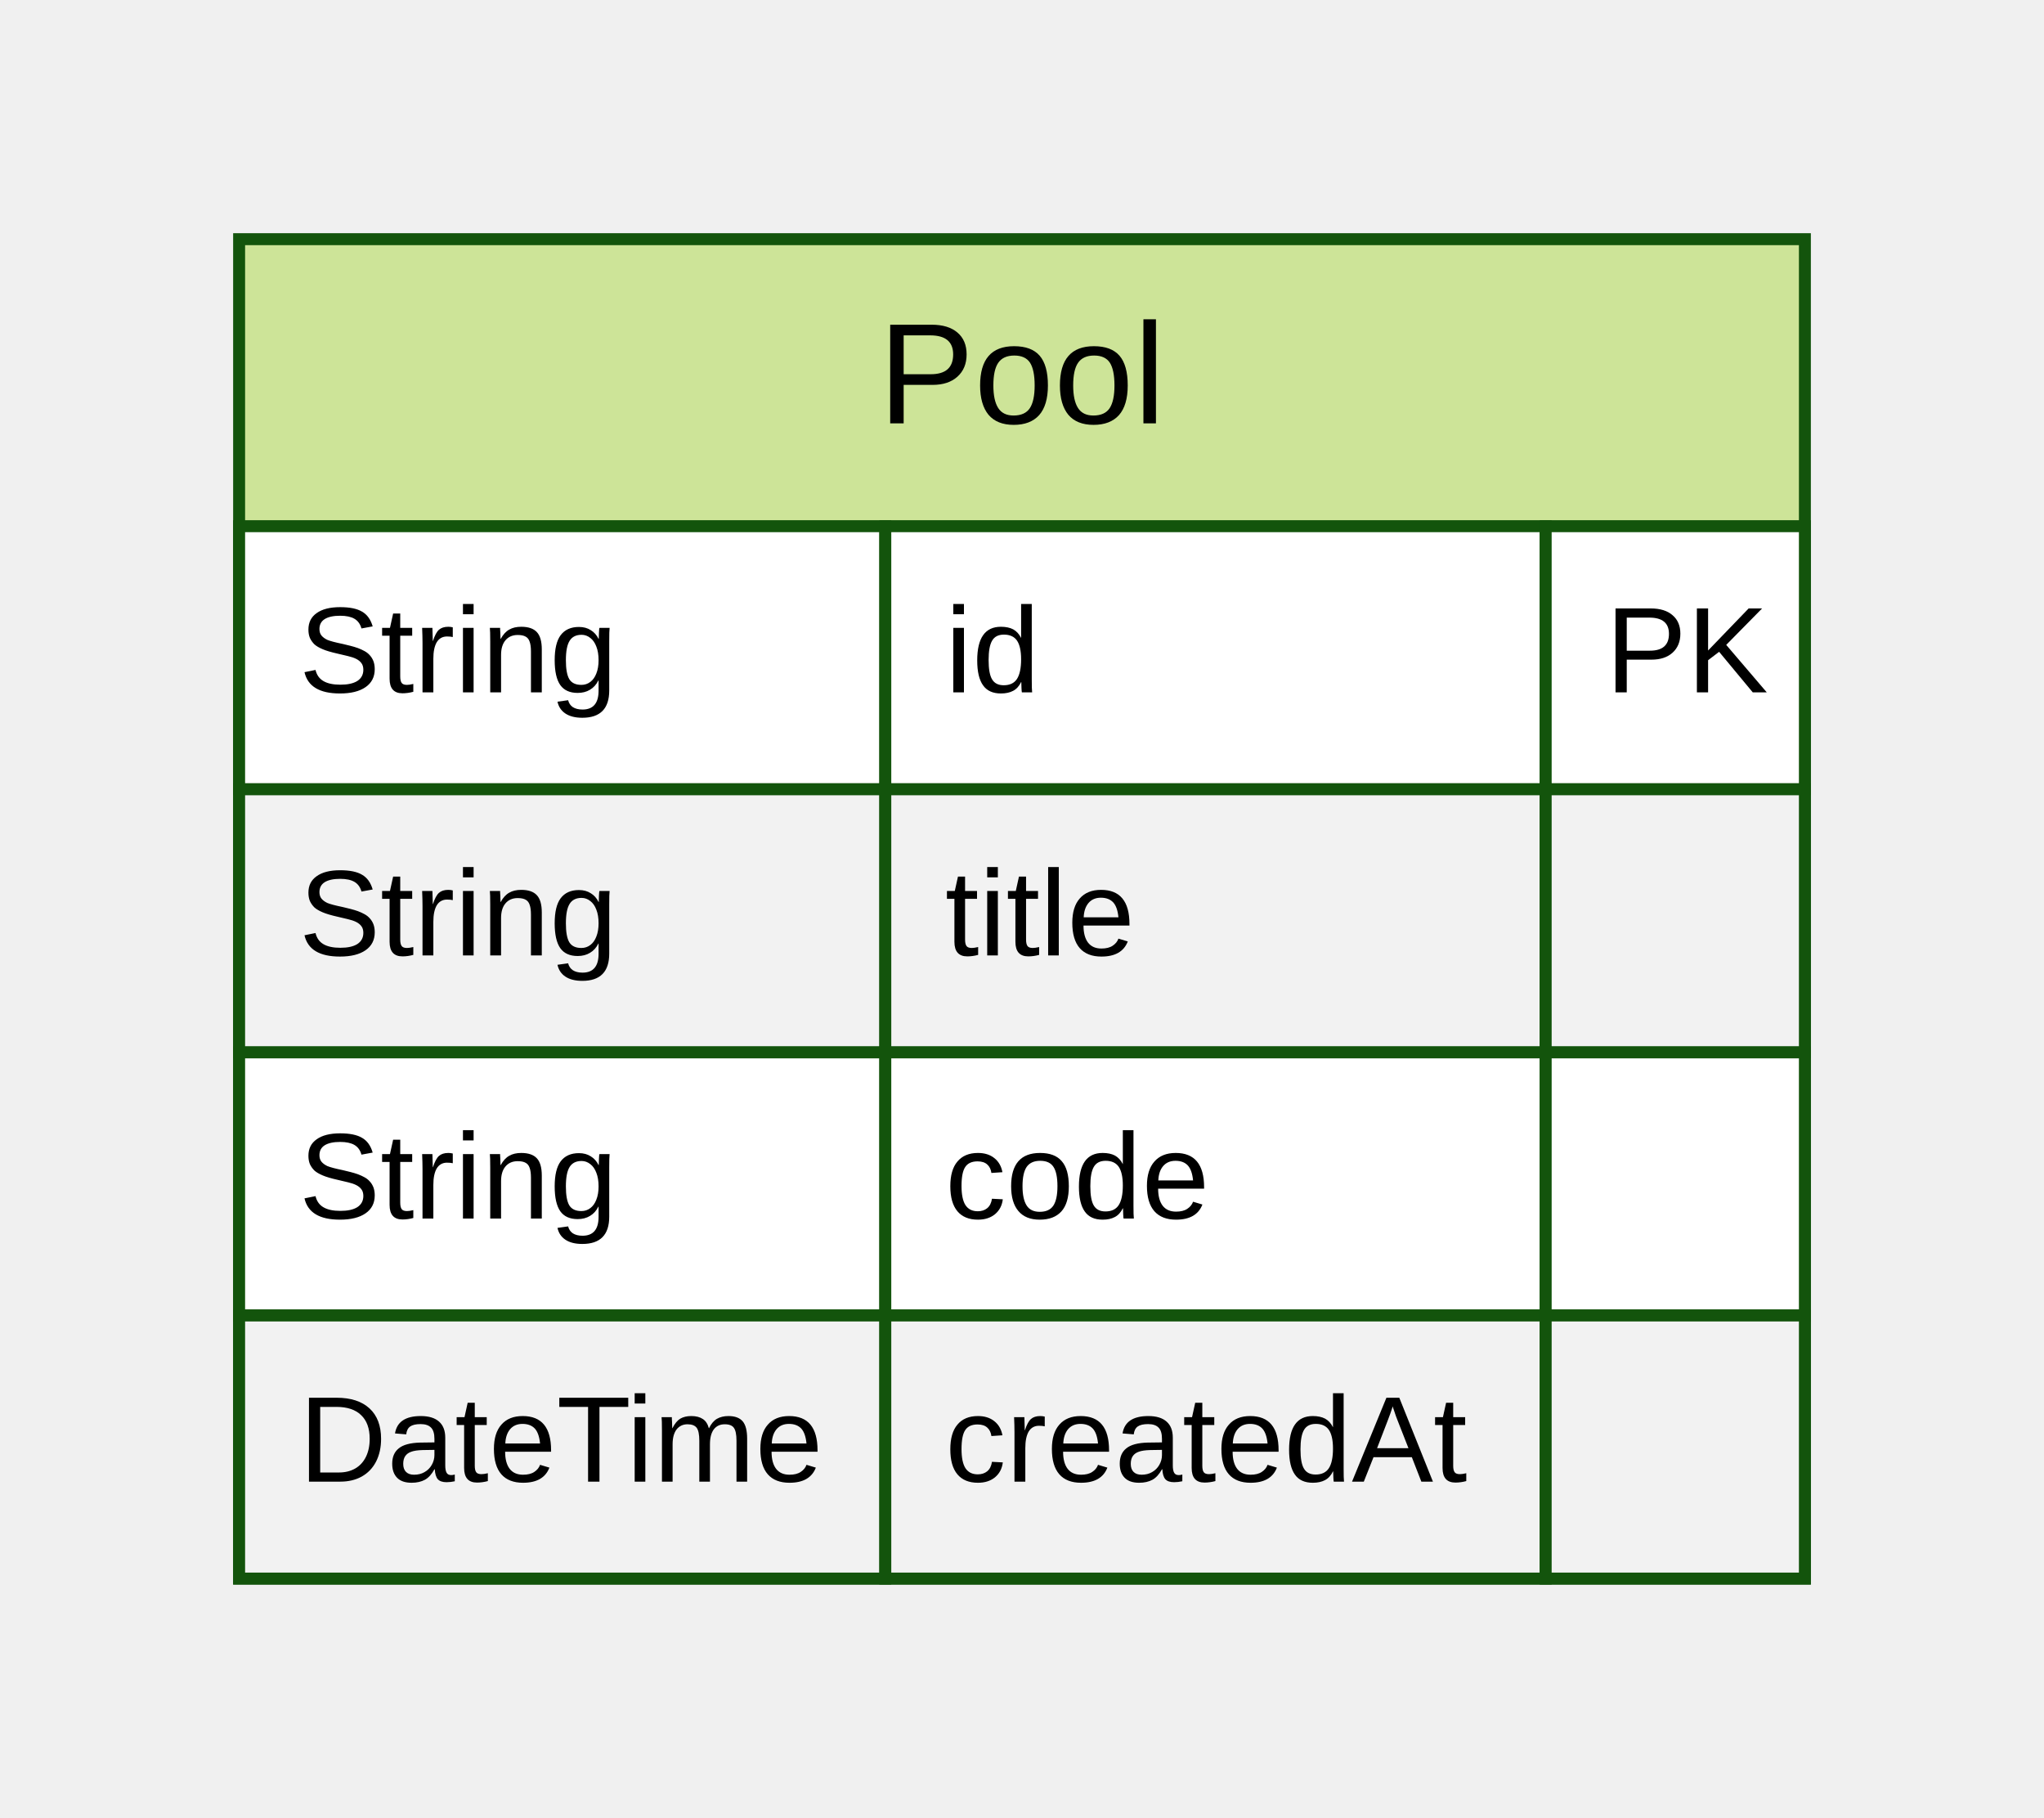
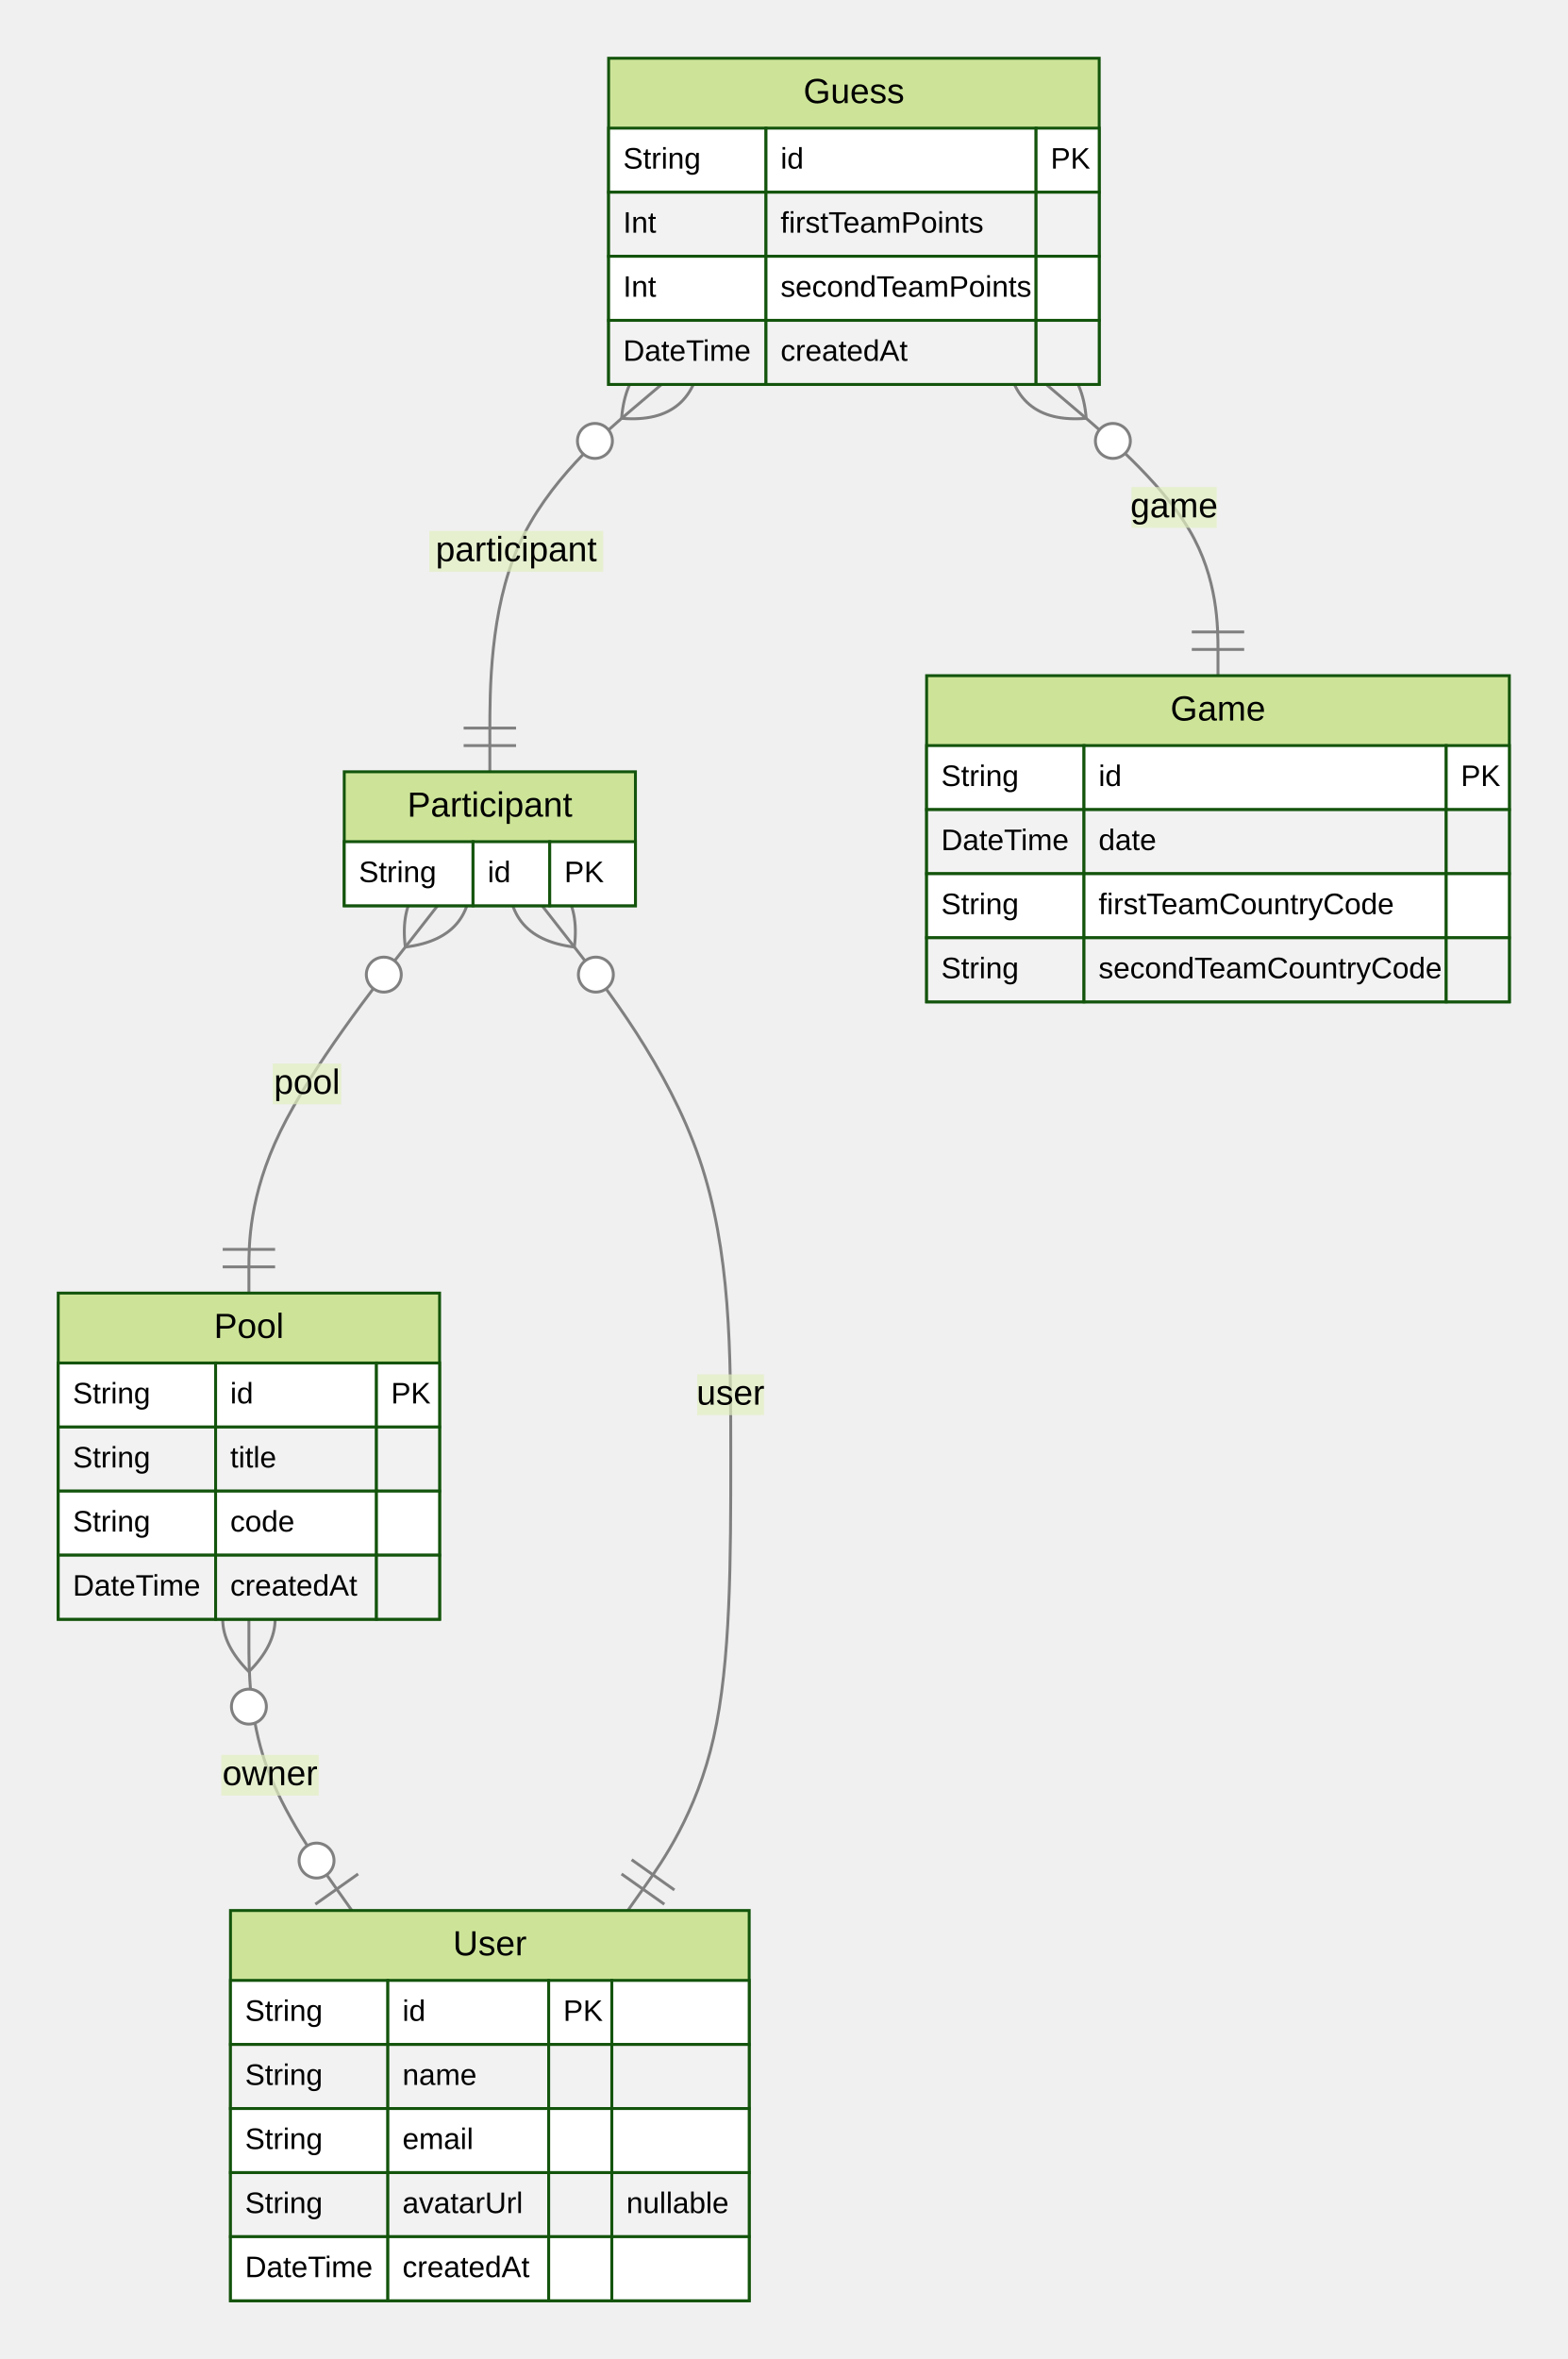
- <svg xmlns="http://www.w3.org/2000/svg" aria-roledescription="er" viewBox="0 0 170.964 152" style="max-width: 170.964px; background-color: white;" width="100%" id="mermaid-0">
+ <svg xmlns="http://www.w3.org/2000/svg" aria-roledescription="er" viewBox="0 0 538.347 810" style="max-width: 538.347px; background-color: white;" width="100%" id="mermaid-0">
  <style>#mermaid-0{font-family:"trebuchet ms",verdana,arial,sans-serif;font-size:16px;fill:#000000;}#mermaid-0 .error-icon{fill:#552222;}#mermaid-0 .error-text{fill:#552222;stroke:#552222;}#mermaid-0 .edge-thickness-normal{stroke-width:2px;}#mermaid-0 .edge-thickness-thick{stroke-width:3.5px;}#mermaid-0 .edge-pattern-solid{stroke-dasharray:0;}#mermaid-0 .edge-pattern-dashed{stroke-dasharray:3;}#mermaid-0 .edge-pattern-dotted{stroke-dasharray:2;}#mermaid-0 .marker{fill:#000000;stroke:#000000;}#mermaid-0 .marker.cross{stroke:#000000;}#mermaid-0 svg{font-family:"trebuchet ms",verdana,arial,sans-serif;font-size:16px;}#mermaid-0 .entityBox{fill:#cde498;stroke:#13540c;}#mermaid-0 .attributeBoxOdd{fill:#ffffff;stroke:#13540c;}#mermaid-0 .attributeBoxEven{fill:#f2f2f2;stroke:#13540c;}#mermaid-0 .relationshipLabelBox{fill:hsl(78.158, 58.462%, 84.51%);opacity:0.7;background-color:hsl(78.158, 58.462%, 84.51%);}#mermaid-0 .relationshipLabelBox rect{opacity:0.5;}#mermaid-0 .relationshipLine{stroke:#000000;}#mermaid-0 .entityTitleText{text-anchor:middle;font-size:18px;fill:#000000;}#mermaid-0 :root{--mermaid-font-family:"trebuchet ms",verdana,arial,sans-serif;}</style>
  <g />
  <defs>
    <marker orient="auto" markerHeight="18" markerWidth="18" refY="9" refX="0" id="ONLY_ONE_START">
      <path d="M9,0 L9,18 M15,0 L15,18" fill="none" stroke="gray" />
    </marker>
  </defs>
  <defs>
    <marker orient="auto" markerHeight="18" markerWidth="18" refY="9" refX="18" id="ONLY_ONE_END">
      <path d="M3,0 L3,18 M9,0 L9,18" fill="none" stroke="gray" />
    </marker>
  </defs>
  <defs>
    <marker orient="auto" markerHeight="18" markerWidth="30" refY="9" refX="0" id="ZERO_OR_ONE_START">
      <circle r="6" cy="9" cx="21" fill="white" stroke="gray" />
      <path d="M9,0 L9,18" fill="none" stroke="gray" />
    </marker>
  </defs>
  <defs>
    <marker orient="auto" markerHeight="18" markerWidth="30" refY="9" refX="30" id="ZERO_OR_ONE_END">
      <circle r="6" cy="9" cx="9" fill="white" stroke="gray" />
      <path d="M21,0 L21,18" fill="none" stroke="gray" />
    </marker>
  </defs>
  <defs>
    <marker orient="auto" markerHeight="36" markerWidth="45" refY="18" refX="18" id="ONE_OR_MORE_START">
      <path d="M0,18 Q 18,0 36,18 Q 18,36 0,18 M42,9 L42,27" fill="none" stroke="gray" />
    </marker>
  </defs>
  <defs>
    <marker orient="auto" markerHeight="36" markerWidth="45" refY="18" refX="27" id="ONE_OR_MORE_END">
      <path d="M3,9 L3,27 M9,18 Q27,0 45,18 Q27,36 9,18" fill="none" stroke="gray" />
    </marker>
  </defs>
  <defs>
    <marker orient="auto" markerHeight="36" markerWidth="57" refY="18" refX="18" id="ZERO_OR_MORE_START">
      <circle r="6" cy="18" cx="48" fill="white" stroke="gray" />
      <path d="M0,18 Q18,0 36,18 Q18,36 0,18" fill="none" stroke="gray" />
    </marker>
  </defs>
  <defs>
    <marker orient="auto" markerHeight="36" markerWidth="57" refY="18" refX="39" id="ZERO_OR_MORE_END">
      <circle r="6" cy="18" cx="9" fill="white" stroke="gray" />
      <path d="M21,18 Q39,0 57,18 Q39,36 21,18" fill="none" stroke="gray" />
    </marker>
  </defs>
-   <g transform="translate(20,20 )" id="entity-Pool-25412b68-b548-451a-8053-c93a9839b09d">
+   <path style="stroke: gray; fill: none;" marker-start="url(#ZERO_OR_MORE_START)" marker-end="url(#ZERO_OR_ONE_END)" d="M85.482,556L85.482,564.333C85.482,572.667,85.482,589.333,91.375,606C97.268,622.667,109.055,639.333,114.948,647.667L120.841,656" class="er relationshipLine" />
+   <path style="stroke: gray; fill: none;" marker-start="url(#ZERO_OR_MORE_START)" marker-end="url(#ONLY_ONE_END)" d="M186.176,311L196.974,324.833C207.772,338.667,229.368,366.333,240.166,397.833C250.964,429.333,250.964,464.667,250.964,500C250.964,535.333,250.964,570.667,245.07,596.667C239.177,622.667,227.391,639.333,221.497,647.667L215.604,656" class="er relationshipLine" />
+   <path style="stroke: gray; fill: none;" marker-start="url(#ZERO_OR_MORE_START)" marker-end="url(#ONLY_ONE_END)" d="M150.269,311L139.471,324.833C128.674,338.667,107.078,366.333,96.28,388.5C85.482,410.667,85.482,427.333,85.482,435.667L85.482,444" class="er relationshipLine" />
+   <path style="stroke: gray; fill: none;" marker-start="url(#ZERO_OR_MORE_START)" marker-end="url(#ONLY_ONE_END)" d="M359.308,132L369.137,140.333C378.967,148.667,398.626,165.333,408.455,182C418.285,198.667,418.285,215.333,418.285,223.667L418.285,232" class="er relationshipLine" />
+   <path style="stroke: gray; fill: none;" marker-start="url(#ZERO_OR_MORE_START)" marker-end="url(#ONLY_ONE_END)" d="M227.2,132L217.37,140.333C207.541,148.667,187.882,165.333,178.052,187.5C168.223,209.667,168.223,237.333,168.223,251.167L168.223,265" class="er relationshipLine" />
+   <g transform="translate(20,444 )" id="entity-Pool-37d48ae9-73a1-4faa-b944-20a3ae18aedb">
    <rect height="112" width="130.964" y="0" x="0" class="er entityBox" />
-     <text style="dominant-baseline: middle; text-anchor: middle; font-size: 12px;" transform="translate(65.48175,12)" y="0" x="0" id="text-entity-Pool-25412b68-b548-451a-8053-c93a9839b09d" class="er entityLabel">Pool</text>
-     <rect height="22" width="54.048" y="24" x="0" class="er attributeBoxOdd" />
-     <text style="dominant-baseline: middle; font-size: 10.2px;" transform="translate(5,35)" y="0" x="0" id="text-entity-Pool-25412b68-b548-451a-8053-c93a9839b09d-attr-1-type" class="er entityLabel">String</text>
+     <text style="dominant-baseline: middle; text-anchor: middle; font-size: 12px;" transform="translate(65.48175,12)" y="0" x="0" id="text-entity-Pool-37d48ae9-73a1-4faa-b944-20a3ae18aedb" class="er entityLabel">Pool</text>
+     <rect height="22" width="54.048" y="24" x="0" class="er attributeBoxOdd" />
+     <text style="dominant-baseline: middle; font-size: 10.2px;" transform="translate(5,35)" y="0" x="0" id="text-entity-Pool-37d48ae9-73a1-4faa-b944-20a3ae18aedb-attr-1-type" class="er entityLabel">String</text>
    <rect height="22" width="55.234" y="24" x="54.048" class="er attributeBoxOdd" />
-     <text style="dominant-baseline: middle; font-size: 10.2px;" transform="translate(59.0484,35)" y="0" x="0" id="text-entity-Pool-25412b68-b548-451a-8053-c93a9839b09d-attr-1-name" class="er entityLabel">id</text>
+     <text style="dominant-baseline: middle; font-size: 10.2px;" transform="translate(59.0484,35)" y="0" x="0" id="text-entity-Pool-37d48ae9-73a1-4faa-b944-20a3ae18aedb-attr-1-name" class="er entityLabel">id</text>
    <rect height="22" width="21.681" y="24" x="109.283" class="er attributeBoxOdd" />
-     <text style="dominant-baseline: middle; font-size: 10.2px;" transform="translate(114.2828,35)" y="0" x="0" id="text-entity-Pool-25412b68-b548-451a-8053-c93a9839b09d-attr-1-key" class="er entityLabel">PK</text>
-     <rect height="22" width="54.048" y="46" x="0" class="er attributeBoxEven" />
-     <text style="dominant-baseline: middle; font-size: 10.2px;" transform="translate(5,57)" y="0" x="0" id="text-entity-Pool-25412b68-b548-451a-8053-c93a9839b09d-attr-2-type" class="er entityLabel">String</text>
+     <text style="dominant-baseline: middle; font-size: 10.2px;" transform="translate(114.2828,35)" y="0" x="0" id="text-entity-Pool-37d48ae9-73a1-4faa-b944-20a3ae18aedb-attr-1-key" class="er entityLabel">PK</text>
+     <rect height="22" width="54.048" y="46" x="0" class="er attributeBoxEven" />
+     <text style="dominant-baseline: middle; font-size: 10.2px;" transform="translate(5,57)" y="0" x="0" id="text-entity-Pool-37d48ae9-73a1-4faa-b944-20a3ae18aedb-attr-2-type" class="er entityLabel">String</text>
    <rect height="22" width="55.234" y="46" x="54.048" class="er attributeBoxEven" />
-     <text style="dominant-baseline: middle; font-size: 10.2px;" transform="translate(59.0484,57)" y="0" x="0" id="text-entity-Pool-25412b68-b548-451a-8053-c93a9839b09d-attr-2-name" class="er entityLabel">title</text>
+     <text style="dominant-baseline: middle; font-size: 10.2px;" transform="translate(59.0484,57)" y="0" x="0" id="text-entity-Pool-37d48ae9-73a1-4faa-b944-20a3ae18aedb-attr-2-name" class="er entityLabel">title</text>
    <rect height="22" width="21.681" y="46" x="109.283" class="er attributeBoxEven" />
-     <text style="dominant-baseline: middle; font-size: 10.2px;" transform="translate(114.2828,57)" y="0" x="0" id="text-entity-Pool-25412b68-b548-451a-8053-c93a9839b09d-attr-2-key" class="er entityLabel" />
-     <rect height="22" width="54.048" y="68" x="0" class="er attributeBoxOdd" />
-     <text style="dominant-baseline: middle; font-size: 10.2px;" transform="translate(5,79)" y="0" x="0" id="text-entity-Pool-25412b68-b548-451a-8053-c93a9839b09d-attr-3-type" class="er entityLabel">String</text>
+     <text style="dominant-baseline: middle; font-size: 10.2px;" transform="translate(114.2828,57)" y="0" x="0" id="text-entity-Pool-37d48ae9-73a1-4faa-b944-20a3ae18aedb-attr-2-key" class="er entityLabel" />
+     <rect height="22" width="54.048" y="68" x="0" class="er attributeBoxOdd" />
+     <text style="dominant-baseline: middle; font-size: 10.2px;" transform="translate(5,79)" y="0" x="0" id="text-entity-Pool-37d48ae9-73a1-4faa-b944-20a3ae18aedb-attr-3-type" class="er entityLabel">String</text>
    <rect height="22" width="55.234" y="68" x="54.048" class="er attributeBoxOdd" />
-     <text style="dominant-baseline: middle; font-size: 10.2px;" transform="translate(59.0484,79)" y="0" x="0" id="text-entity-Pool-25412b68-b548-451a-8053-c93a9839b09d-attr-3-name" class="er entityLabel">code</text>
+     <text style="dominant-baseline: middle; font-size: 10.2px;" transform="translate(59.0484,79)" y="0" x="0" id="text-entity-Pool-37d48ae9-73a1-4faa-b944-20a3ae18aedb-attr-3-name" class="er entityLabel">code</text>
    <rect height="22" width="21.681" y="68" x="109.283" class="er attributeBoxOdd" />
-     <text style="dominant-baseline: middle; font-size: 10.2px;" transform="translate(114.2828,79)" y="0" x="0" id="text-entity-Pool-25412b68-b548-451a-8053-c93a9839b09d-attr-3-key" class="er entityLabel" />
-     <rect height="22" width="54.048" y="90" x="0" class="er attributeBoxEven" />
-     <text style="dominant-baseline: middle; font-size: 10.2px;" transform="translate(5,101)" y="0" x="0" id="text-entity-Pool-25412b68-b548-451a-8053-c93a9839b09d-attr-4-type" class="er entityLabel">DateTime</text>
+     <text style="dominant-baseline: middle; font-size: 10.2px;" transform="translate(114.2828,79)" y="0" x="0" id="text-entity-Pool-37d48ae9-73a1-4faa-b944-20a3ae18aedb-attr-3-key" class="er entityLabel" />
+     <rect height="22" width="54.048" y="90" x="0" class="er attributeBoxEven" />
+     <text style="dominant-baseline: middle; font-size: 10.2px;" transform="translate(5,101)" y="0" x="0" id="text-entity-Pool-37d48ae9-73a1-4faa-b944-20a3ae18aedb-attr-4-type" class="er entityLabel">DateTime</text>
    <rect height="22" width="55.234" y="90" x="54.048" class="er attributeBoxEven" />
-     <text style="dominant-baseline: middle; font-size: 10.2px;" transform="translate(59.0484,101)" y="0" x="0" id="text-entity-Pool-25412b68-b548-451a-8053-c93a9839b09d-attr-4-name" class="er entityLabel">createdAt</text>
+     <text style="dominant-baseline: middle; font-size: 10.2px;" transform="translate(59.0484,101)" y="0" x="0" id="text-entity-Pool-37d48ae9-73a1-4faa-b944-20a3ae18aedb-attr-4-name" class="er entityLabel">createdAt</text>
    <rect height="22" width="21.681" y="90" x="109.283" class="er attributeBoxEven" />
-     <text style="dominant-baseline: middle; font-size: 10.2px;" transform="translate(114.2828,101)" y="0" x="0" id="text-entity-Pool-25412b68-b548-451a-8053-c93a9839b09d-attr-4-key" class="er entityLabel" />
-   </g>
+     <text style="dominant-baseline: middle; font-size: 10.2px;" transform="translate(114.2828,101)" y="0" x="0" id="text-entity-Pool-37d48ae9-73a1-4faa-b944-20a3ae18aedb-attr-4-key" class="er entityLabel" />
+   </g>
+   <g transform="translate(118.2226,265 )" id="entity-Participant-10bb6543-0d7f-44b6-8a43-4606f0fea3a1">
+     <rect height="46" width="100" y="0" x="0" class="er entityBox" />
+     <text style="dominant-baseline: middle; text-anchor: middle; font-size: 12px;" transform="translate(50,12)" y="0" x="0" id="text-entity-Participant-10bb6543-0d7f-44b6-8a43-4606f0fea3a1" class="er entityLabel">Participant</text>
+     <rect height="22" width="44.231" y="24" x="0" class="er attributeBoxOdd" />
+     <text style="dominant-baseline: middle; font-size: 10.2px;" transform="translate(5,35)" y="0" x="0" id="text-entity-Participant-10bb6543-0d7f-44b6-8a43-4606f0fea3a1-attr-1-type" class="er entityLabel">String</text>
+     <rect height="22" width="26.341" y="24" x="44.231" class="er attributeBoxOdd" />
+     <text style="dominant-baseline: middle; font-size: 10.2px;" transform="translate(49.23142,35)" y="0" x="0" id="text-entity-Participant-10bb6543-0d7f-44b6-8a43-4606f0fea3a1-attr-1-name" class="er entityLabel">id</text>
+     <rect height="22" width="29.428" y="24" x="70.572" class="er attributeBoxOdd" />
+     <text style="dominant-baseline: middle; font-size: 10.2px;" transform="translate(75.57222,35)" y="0" x="0" id="text-entity-Participant-10bb6543-0d7f-44b6-8a43-4606f0fea3a1-attr-1-key" class="er entityLabel">PK</text>
+   </g>
+   <g transform="translate(79.1537,656 )" id="entity-User-40700249-a757-427a-8d13-476e6ff8c09a">
+     <rect height="134" width="178.138" y="0" x="0" class="er entityBox" />
+     <text style="dominant-baseline: middle; text-anchor: middle; font-size: 12px;" transform="translate(89.06892,12)" y="0" x="0" id="text-entity-User-40700249-a757-427a-8d13-476e6ff8c09a" class="er entityLabel">User</text>
+     <rect height="22" width="54.048" y="24" x="0" class="er attributeBoxOdd" />
+     <text style="dominant-baseline: middle; font-size: 10.2px;" transform="translate(5,35)" y="0" x="0" id="text-entity-User-40700249-a757-427a-8d13-476e6ff8c09a-attr-1-type" class="er entityLabel">String</text>
+     <rect height="22" width="55.234" y="24" x="54.048" class="er attributeBoxOdd" />
+     <text style="dominant-baseline: middle; font-size: 10.2px;" transform="translate(59.0484,35)" y="0" x="0" id="text-entity-User-40700249-a757-427a-8d13-476e6ff8c09a-attr-1-name" class="er entityLabel">id</text>
+     <rect height="22" width="21.681" y="24" x="109.283" class="er attributeBoxOdd" />
+     <text style="dominant-baseline: middle; font-size: 10.2px;" transform="translate(114.2828,35)" y="0" x="0" id="text-entity-User-40700249-a757-427a-8d13-476e6ff8c09a-attr-1-key" class="er entityLabel">PK</text>
+     <rect height="22" width="47.174" y="24" x="130.964" class="er attributeBoxOdd" />
+     <text style="dominant-baseline: middle; font-size: 10.2px;" transform="translate(135.9635,35)" y="0" x="0" id="text-entity-User-40700249-a757-427a-8d13-476e6ff8c09a-attr-1-comment" class="er entityLabel" />
+     <rect height="22" width="54.048" y="46" x="0" class="er attributeBoxEven" />
+     <text style="dominant-baseline: middle; font-size: 10.2px;" transform="translate(5,57)" y="0" x="0" id="text-entity-User-40700249-a757-427a-8d13-476e6ff8c09a-attr-2-type" class="er entityLabel">String</text>
+     <rect height="22" width="55.234" y="46" x="54.048" class="er attributeBoxEven" />
+     <text style="dominant-baseline: middle; font-size: 10.2px;" transform="translate(59.0484,57)" y="0" x="0" id="text-entity-User-40700249-a757-427a-8d13-476e6ff8c09a-attr-2-name" class="er entityLabel">name</text>
+     <rect height="22" width="21.681" y="46" x="109.283" class="er attributeBoxEven" />
+     <text style="dominant-baseline: middle; font-size: 10.2px;" transform="translate(114.2828,57)" y="0" x="0" id="text-entity-User-40700249-a757-427a-8d13-476e6ff8c09a-attr-2-key" class="er entityLabel" />
+     <rect height="22" width="47.174" y="46" x="130.964" class="er attributeBoxEven" />
+     <text style="dominant-baseline: middle; font-size: 10.2px;" transform="translate(135.9635,57)" y="0" x="0" id="text-entity-User-40700249-a757-427a-8d13-476e6ff8c09a-attr-2-comment" class="er entityLabel" />
+     <rect height="22" width="54.048" y="68" x="0" class="er attributeBoxOdd" />
+     <text style="dominant-baseline: middle; font-size: 10.2px;" transform="translate(5,79)" y="0" x="0" id="text-entity-User-40700249-a757-427a-8d13-476e6ff8c09a-attr-3-type" class="er entityLabel">String</text>
+     <rect height="22" width="55.234" y="68" x="54.048" class="er attributeBoxOdd" />
+     <text style="dominant-baseline: middle; font-size: 10.2px;" transform="translate(59.0484,79)" y="0" x="0" id="text-entity-User-40700249-a757-427a-8d13-476e6ff8c09a-attr-3-name" class="er entityLabel">email</text>
+     <rect height="22" width="21.681" y="68" x="109.283" class="er attributeBoxOdd" />
+     <text style="dominant-baseline: middle; font-size: 10.2px;" transform="translate(114.2828,79)" y="0" x="0" id="text-entity-User-40700249-a757-427a-8d13-476e6ff8c09a-attr-3-key" class="er entityLabel" />
+     <rect height="22" width="47.174" y="68" x="130.964" class="er attributeBoxOdd" />
+     <text style="dominant-baseline: middle; font-size: 10.2px;" transform="translate(135.9635,79)" y="0" x="0" id="text-entity-User-40700249-a757-427a-8d13-476e6ff8c09a-attr-3-comment" class="er entityLabel" />
+     <rect height="22" width="54.048" y="90" x="0" class="er attributeBoxEven" />
+     <text style="dominant-baseline: middle; font-size: 10.2px;" transform="translate(5,101)" y="0" x="0" id="text-entity-User-40700249-a757-427a-8d13-476e6ff8c09a-attr-4-type" class="er entityLabel">String</text>
+     <rect height="22" width="55.234" y="90" x="54.048" class="er attributeBoxEven" />
+     <text style="dominant-baseline: middle; font-size: 10.2px;" transform="translate(59.0484,101)" y="0" x="0" id="text-entity-User-40700249-a757-427a-8d13-476e6ff8c09a-attr-4-name" class="er entityLabel">avatarUrl</text>
+     <rect height="22" width="21.681" y="90" x="109.283" class="er attributeBoxEven" />
+     <text style="dominant-baseline: middle; font-size: 10.2px;" transform="translate(114.2828,101)" y="0" x="0" id="text-entity-User-40700249-a757-427a-8d13-476e6ff8c09a-attr-4-key" class="er entityLabel" />
+     <rect height="22" width="47.174" y="90" x="130.964" class="er attributeBoxEven" />
+     <text style="dominant-baseline: middle; font-size: 10.2px;" transform="translate(135.9635,101)" y="0" x="0" id="text-entity-User-40700249-a757-427a-8d13-476e6ff8c09a-attr-4-comment" class="er entityLabel">nullable</text>
+     <rect height="22" width="54.048" y="112" x="0" class="er attributeBoxOdd" />
+     <text style="dominant-baseline: middle; font-size: 10.2px;" transform="translate(5,123)" y="0" x="0" id="text-entity-User-40700249-a757-427a-8d13-476e6ff8c09a-attr-5-type" class="er entityLabel">DateTime</text>
+     <rect height="22" width="55.234" y="112" x="54.048" class="er attributeBoxOdd" />
+     <text style="dominant-baseline: middle; font-size: 10.2px;" transform="translate(59.0484,123)" y="0" x="0" id="text-entity-User-40700249-a757-427a-8d13-476e6ff8c09a-attr-5-name" class="er entityLabel">createdAt</text>
+     <rect height="22" width="21.681" y="112" x="109.283" class="er attributeBoxOdd" />
+     <text style="dominant-baseline: middle; font-size: 10.2px;" transform="translate(114.2828,123)" y="0" x="0" id="text-entity-User-40700249-a757-427a-8d13-476e6ff8c09a-attr-5-key" class="er entityLabel" />
+     <rect height="22" width="47.174" y="112" x="130.964" class="er attributeBoxOdd" />
+     <text style="dominant-baseline: middle; font-size: 10.2px;" transform="translate(135.9635,123)" y="0" x="0" id="text-entity-User-40700249-a757-427a-8d13-476e6ff8c09a-attr-5-comment" class="er entityLabel" />
+   </g>
+   <g transform="translate(318.2226,232 )" id="entity-Game-86957794-8165-47f2-93fc-8d081a0e92dc">
+     <rect height="112" width="200.124" y="0" x="0" class="er entityBox" />
+     <text style="dominant-baseline: middle; text-anchor: middle; font-size: 12px;" transform="translate(100.062,12)" y="0" x="0" id="text-entity-Game-86957794-8165-47f2-93fc-8d081a0e92dc" class="er entityLabel">Game</text>
+     <rect height="22" width="54.048" y="24" x="0" class="er attributeBoxOdd" />
+     <text style="dominant-baseline: middle; font-size: 10.2px;" transform="translate(5,35)" y="0" x="0" id="text-entity-Game-86957794-8165-47f2-93fc-8d081a0e92dc-attr-1-type" class="er entityLabel">String</text>
+     <rect height="22" width="124.395" y="24" x="54.048" class="er attributeBoxOdd" />
+     <text style="dominant-baseline: middle; font-size: 10.2px;" transform="translate(59.0484,35)" y="0" x="0" id="text-entity-Game-86957794-8165-47f2-93fc-8d081a0e92dc-attr-1-name" class="er entityLabel">id</text>
+     <rect height="22" width="21.681" y="24" x="178.443" class="er attributeBoxOdd" />
+     <text style="dominant-baseline: middle; font-size: 10.2px;" transform="translate(183.4432,35)" y="0" x="0" id="text-entity-Game-86957794-8165-47f2-93fc-8d081a0e92dc-attr-1-key" class="er entityLabel">PK</text>
+     <rect height="22" width="54.048" y="46" x="0" class="er attributeBoxEven" />
+     <text style="dominant-baseline: middle; font-size: 10.2px;" transform="translate(5,57)" y="0" x="0" id="text-entity-Game-86957794-8165-47f2-93fc-8d081a0e92dc-attr-2-type" class="er entityLabel">DateTime</text>
+     <rect height="22" width="124.395" y="46" x="54.048" class="er attributeBoxEven" />
+     <text style="dominant-baseline: middle; font-size: 10.2px;" transform="translate(59.0484,57)" y="0" x="0" id="text-entity-Game-86957794-8165-47f2-93fc-8d081a0e92dc-attr-2-name" class="er entityLabel">date</text>
+     <rect height="22" width="21.681" y="46" x="178.443" class="er attributeBoxEven" />
+     <text style="dominant-baseline: middle; font-size: 10.2px;" transform="translate(183.4432,57)" y="0" x="0" id="text-entity-Game-86957794-8165-47f2-93fc-8d081a0e92dc-attr-2-key" class="er entityLabel" />
+     <rect height="22" width="54.048" y="68" x="0" class="er attributeBoxOdd" />
+     <text style="dominant-baseline: middle; font-size: 10.2px;" transform="translate(5,79)" y="0" x="0" id="text-entity-Game-86957794-8165-47f2-93fc-8d081a0e92dc-attr-3-type" class="er entityLabel">String</text>
+     <rect height="22" width="124.395" y="68" x="54.048" class="er attributeBoxOdd" />
+     <text style="dominant-baseline: middle; font-size: 10.2px;" transform="translate(59.0484,79)" y="0" x="0" id="text-entity-Game-86957794-8165-47f2-93fc-8d081a0e92dc-attr-3-name" class="er entityLabel">firstTeamCountryCode</text>
+     <rect height="22" width="21.681" y="68" x="178.443" class="er attributeBoxOdd" />
+     <text style="dominant-baseline: middle; font-size: 10.2px;" transform="translate(183.4432,79)" y="0" x="0" id="text-entity-Game-86957794-8165-47f2-93fc-8d081a0e92dc-attr-3-key" class="er entityLabel" />
+     <rect height="22" width="54.048" y="90" x="0" class="er attributeBoxEven" />
+     <text style="dominant-baseline: middle; font-size: 10.2px;" transform="translate(5,101)" y="0" x="0" id="text-entity-Game-86957794-8165-47f2-93fc-8d081a0e92dc-attr-4-type" class="er entityLabel">String</text>
+     <rect height="22" width="124.395" y="90" x="54.048" class="er attributeBoxEven" />
+     <text style="dominant-baseline: middle; font-size: 10.2px;" transform="translate(59.0484,101)" y="0" x="0" id="text-entity-Game-86957794-8165-47f2-93fc-8d081a0e92dc-attr-4-name" class="er entityLabel">secondTeamCountryCode</text>
+     <rect height="22" width="21.681" y="90" x="178.443" class="er attributeBoxEven" />
+     <text style="dominant-baseline: middle; font-size: 10.2px;" transform="translate(183.4432,101)" y="0" x="0" id="text-entity-Game-86957794-8165-47f2-93fc-8d081a0e92dc-attr-4-key" class="er entityLabel" />
+   </g>
+   <g transform="translate(209.0141,20 )" id="entity-Guess-311de70b-5d7e-4e15-a30c-4dab92465e17">
+     <rect height="112" width="168.479" y="0" x="0" class="er entityBox" />
+     <text style="dominant-baseline: middle; text-anchor: middle; font-size: 12px;" transform="translate(84.23956,12)" y="0" x="0" id="text-entity-Guess-311de70b-5d7e-4e15-a30c-4dab92465e17" class="er entityLabel">Guess</text>
+     <rect height="22" width="54.048" y="24" x="0" class="er attributeBoxOdd" />
+     <text style="dominant-baseline: middle; font-size: 10.2px;" transform="translate(5,35)" y="0" x="0" id="text-entity-Guess-311de70b-5d7e-4e15-a30c-4dab92465e17-attr-1-type" class="er entityLabel">String</text>
+     <rect height="22" width="92.75" y="24" x="54.048" class="er attributeBoxOdd" />
+     <text style="dominant-baseline: middle; font-size: 10.2px;" transform="translate(59.0484,35)" y="0" x="0" id="text-entity-Guess-311de70b-5d7e-4e15-a30c-4dab92465e17-attr-1-name" class="er entityLabel">id</text>
+     <rect height="22" width="21.681" y="24" x="146.798" class="er attributeBoxOdd" />
+     <text style="dominant-baseline: middle; font-size: 10.2px;" transform="translate(151.7984,35)" y="0" x="0" id="text-entity-Guess-311de70b-5d7e-4e15-a30c-4dab92465e17-attr-1-key" class="er entityLabel">PK</text>
+     <rect height="22" width="54.048" y="46" x="0" class="er attributeBoxEven" />
+     <text style="dominant-baseline: middle; font-size: 10.2px;" transform="translate(5,57)" y="0" x="0" id="text-entity-Guess-311de70b-5d7e-4e15-a30c-4dab92465e17-attr-2-type" class="er entityLabel">Int</text>
+     <rect height="22" width="92.75" y="46" x="54.048" class="er attributeBoxEven" />
+     <text style="dominant-baseline: middle; font-size: 10.2px;" transform="translate(59.0484,57)" y="0" x="0" id="text-entity-Guess-311de70b-5d7e-4e15-a30c-4dab92465e17-attr-2-name" class="er entityLabel">firstTeamPoints</text>
+     <rect height="22" width="21.681" y="46" x="146.798" class="er attributeBoxEven" />
+     <text style="dominant-baseline: middle; font-size: 10.2px;" transform="translate(151.7984,57)" y="0" x="0" id="text-entity-Guess-311de70b-5d7e-4e15-a30c-4dab92465e17-attr-2-key" class="er entityLabel" />
+     <rect height="22" width="54.048" y="68" x="0" class="er attributeBoxOdd" />
+     <text style="dominant-baseline: middle; font-size: 10.2px;" transform="translate(5,79)" y="0" x="0" id="text-entity-Guess-311de70b-5d7e-4e15-a30c-4dab92465e17-attr-3-type" class="er entityLabel">Int</text>
+     <rect height="22" width="92.75" y="68" x="54.048" class="er attributeBoxOdd" />
+     <text style="dominant-baseline: middle; font-size: 10.2px;" transform="translate(59.0484,79)" y="0" x="0" id="text-entity-Guess-311de70b-5d7e-4e15-a30c-4dab92465e17-attr-3-name" class="er entityLabel">secondTeamPoints</text>
+     <rect height="22" width="21.681" y="68" x="146.798" class="er attributeBoxOdd" />
+     <text style="dominant-baseline: middle; font-size: 10.2px;" transform="translate(151.7984,79)" y="0" x="0" id="text-entity-Guess-311de70b-5d7e-4e15-a30c-4dab92465e17-attr-3-key" class="er entityLabel" />
+     <rect height="22" width="54.048" y="90" x="0" class="er attributeBoxEven" />
+     <text style="dominant-baseline: middle; font-size: 10.2px;" transform="translate(5,101)" y="0" x="0" id="text-entity-Guess-311de70b-5d7e-4e15-a30c-4dab92465e17-attr-4-type" class="er entityLabel">DateTime</text>
+     <rect height="22" width="92.75" y="90" x="54.048" class="er attributeBoxEven" />
+     <text style="dominant-baseline: middle; font-size: 10.2px;" transform="translate(59.0484,101)" y="0" x="0" id="text-entity-Guess-311de70b-5d7e-4e15-a30c-4dab92465e17-attr-4-name" class="er entityLabel">createdAt</text>
+     <rect height="22" width="21.681" y="90" x="146.798" class="er attributeBoxEven" />
+     <text style="dominant-baseline: middle; font-size: 10.2px;" transform="translate(151.7984,101)" y="0" x="0" id="text-entity-Guess-311de70b-5d7e-4e15-a30c-4dab92465e17-attr-4-key" class="er entityLabel" />
+   </g>
+   <rect height="14" width="33.471" y="602.554" x="75.983" class="er relationshipLabelBox" />
+   <text style="text-anchor: middle; dominant-baseline: middle; font-size: 12px;" y="609.554" x="92.718" id="rel1" class="er relationshipLabel">owner</text>
+   <rect height="14" width="22.959" y="471.913" x="239.398" class="er relationshipLabelBox" />
+   <text style="text-anchor: middle; dominant-baseline: middle; font-size: 12px;" y="478.913" x="250.878" id="rel2" class="er relationshipLabel">user</text>
+   <rect height="14" width="23.564" y="365.183" x="93.637" class="er relationshipLabelBox" />
+   <text style="text-anchor: middle; dominant-baseline: middle; font-size: 12px;" y="372.183" x="105.419" id="rel3" class="er relationshipLabel">pool</text>
+   <rect height="14" width="29.289" y="167.246" x="388.578" class="er relationshipLabelBox" />
+   <text style="text-anchor: middle; dominant-baseline: middle; font-size: 12px;" y="174.246" x="403.223" id="rel4" class="er relationshipLabel">game</text>
+   <rect height="14" width="59.744" y="182.29" x="147.412" class="er relationshipLabelBox" />
+   <text style="text-anchor: middle; dominant-baseline: middle; font-size: 12px;" y="189.29" x="177.284" id="rel5" class="er relationshipLabel">participant</text>
</svg>
